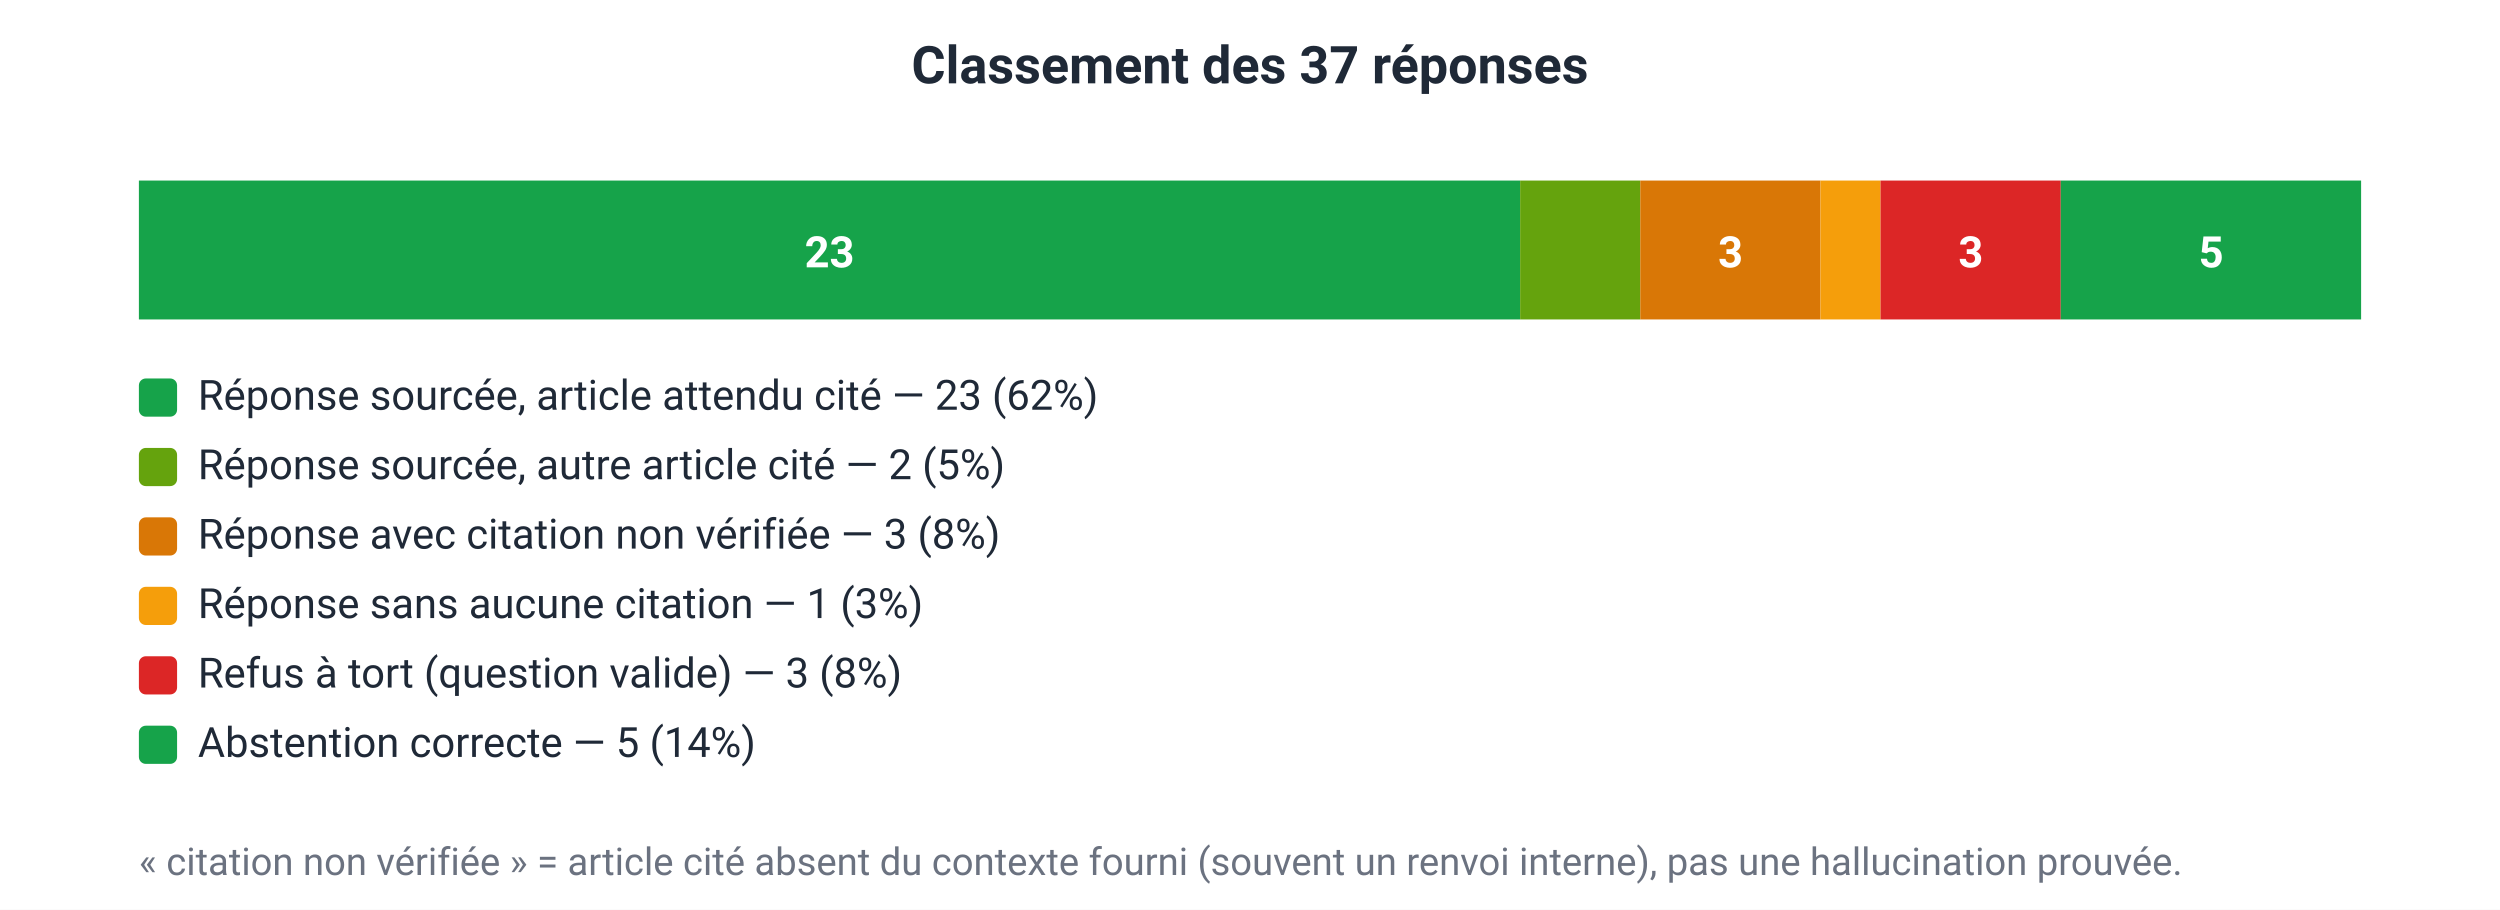
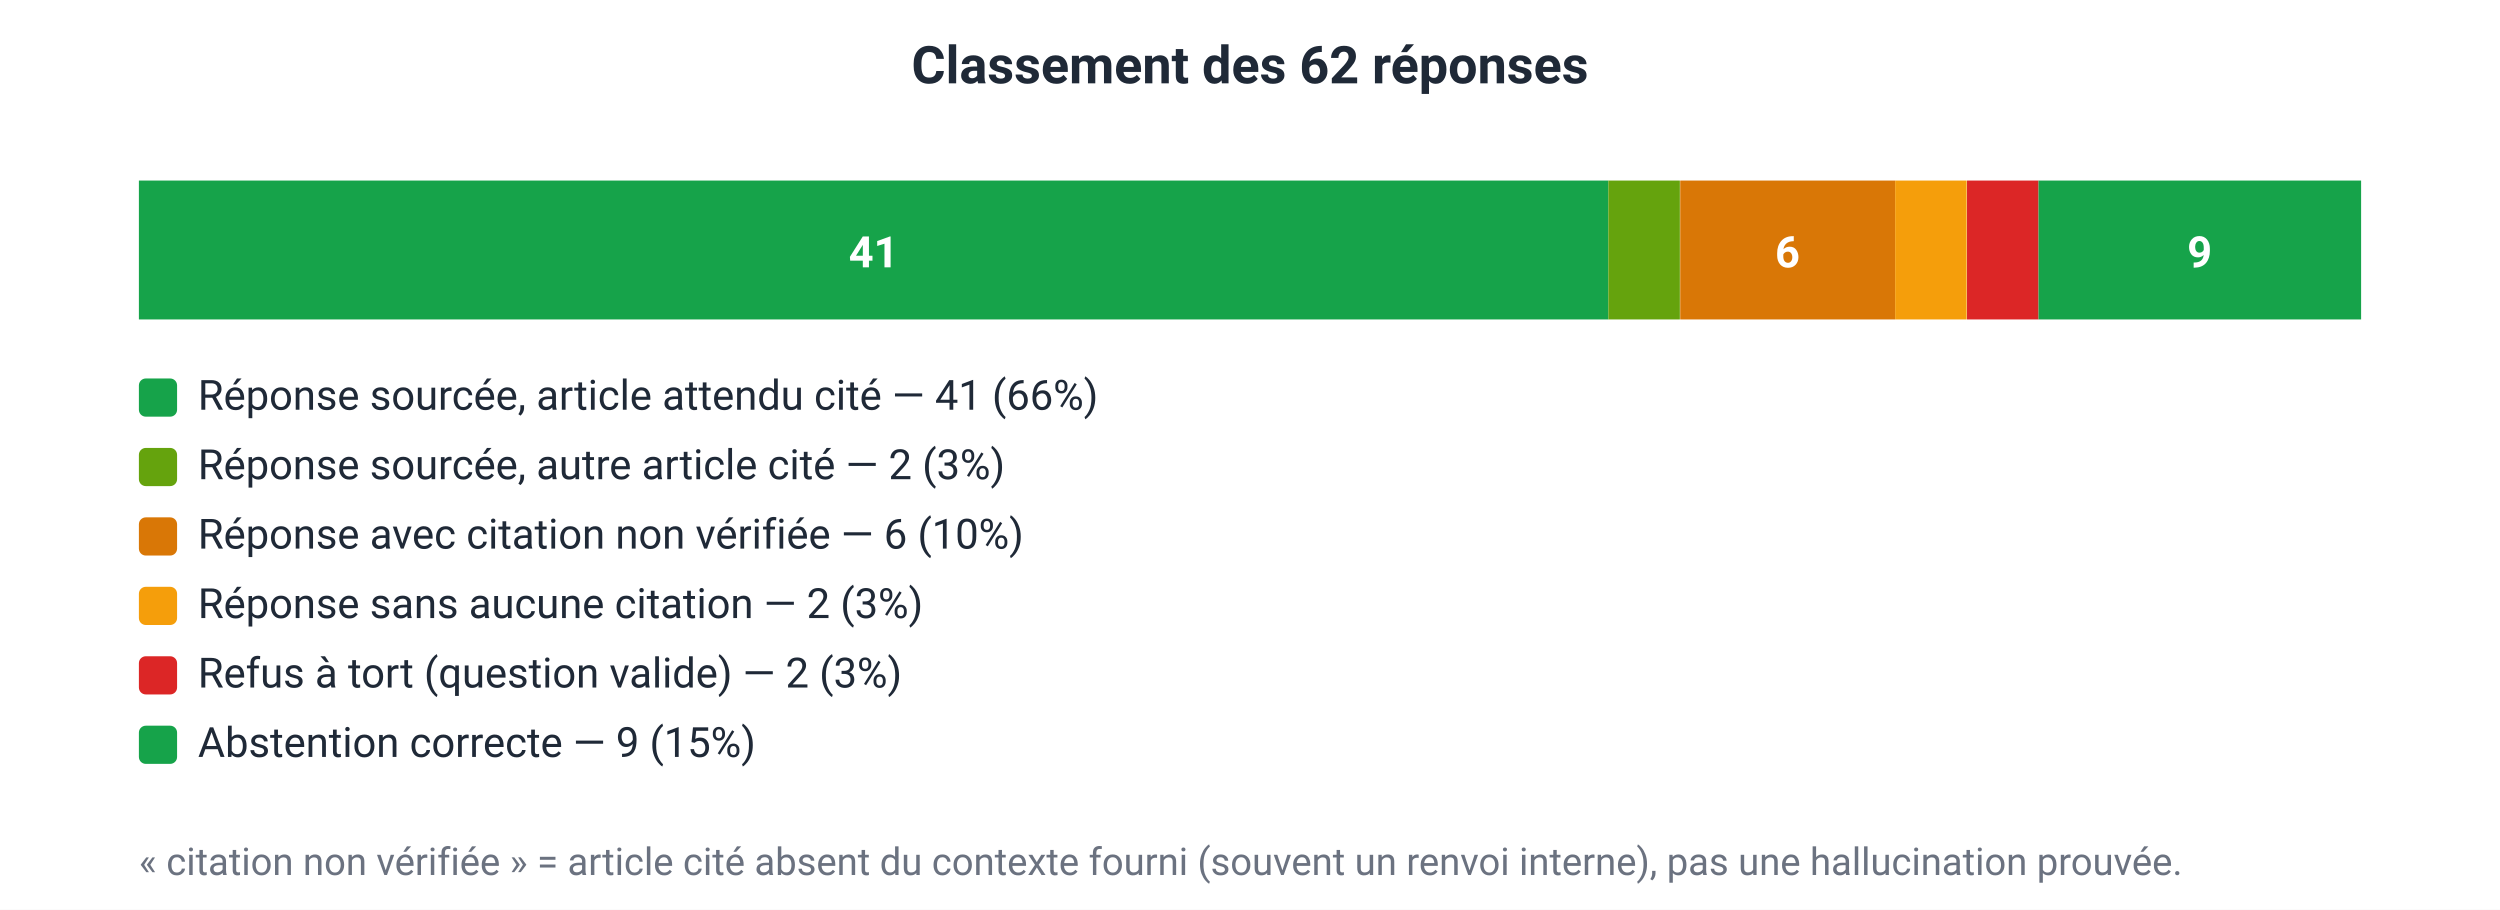
<svg xmlns="http://www.w3.org/2000/svg" width="720" height="262" viewBox="0 0 720 262">
  <rect width="720" height="262" fill="white" />
-   <text x="360.0" y="24" text-anchor="middle" font-family="-apple-system,Segoe UI,Roboto,Helvetica,Arial,sans-serif" font-size="15" font-weight="600" fill="#1f2937">Classement des 37 réponses</text>
-   <rect x="40.0" y="52" width="397.8" height="40" fill="#16a34a" />
-   <text x="238.9" y="77" text-anchor="middle" font-family="-apple-system,Segoe UI,Roboto,Helvetica,Arial,sans-serif" font-size="12.5" font-weight="600" fill="white">23</text>
-   <rect x="437.8" y="52" width="34.6" height="40" fill="#65a30d" />
-   <rect x="472.4" y="52" width="51.9" height="40" fill="#d97706" />
-   <text x="498.4" y="77" text-anchor="middle" font-family="-apple-system,Segoe UI,Roboto,Helvetica,Arial,sans-serif" font-size="12.5" font-weight="600" fill="white">3</text>
-   <rect x="524.3" y="52" width="17.3" height="40" fill="#f59e0b" />
-   <rect x="541.6" y="52" width="51.9" height="40" fill="#dc2626" />
-   <text x="567.6" y="77" text-anchor="middle" font-family="-apple-system,Segoe UI,Roboto,Helvetica,Arial,sans-serif" font-size="12.5" font-weight="600" fill="white">3</text>
-   <rect x="593.5" y="52" width="86.5" height="40" fill="#16a34a" />
-   <text x="636.8" y="77" text-anchor="middle" font-family="-apple-system,Segoe UI,Roboto,Helvetica,Arial,sans-serif" font-size="12.5" font-weight="600" fill="white">5</text>
+   <text x="360.0" y="24" text-anchor="middle" font-family="-apple-system,Segoe UI,Roboto,Helvetica,Arial,sans-serif" font-size="15" font-weight="600" fill="#1f2937">Classement des 62 réponses</text>
+   <rect x="40.0" y="52" width="423.2" height="40" fill="#16a34a" />
+   <text x="251.6" y="77" text-anchor="middle" font-family="-apple-system,Segoe UI,Roboto,Helvetica,Arial,sans-serif" font-size="12.5" font-weight="600" fill="white">41</text>
+   <rect x="463.2" y="52" width="20.6" height="40" fill="#65a30d" />
+   <rect x="483.9" y="52" width="61.9" height="40" fill="#d97706" />
+   <text x="514.8" y="77" text-anchor="middle" font-family="-apple-system,Segoe UI,Roboto,Helvetica,Arial,sans-serif" font-size="12.5" font-weight="600" fill="white">6</text>
+   <rect x="545.8" y="52" width="20.6" height="40" fill="#f59e0b" />
+   <rect x="566.5" y="52" width="20.6" height="40" fill="#dc2626" />
+   <rect x="587.1" y="52" width="92.9" height="40" fill="#16a34a" />
+   <text x="633.5" y="77" text-anchor="middle" font-family="-apple-system,Segoe UI,Roboto,Helvetica,Arial,sans-serif" font-size="12.5" font-weight="600" fill="white">9</text>
  <rect x="40" y="109" width="11" height="11" fill="#16a34a" rx="2" />
-   <text x="57" y="118" font-family="-apple-system,Segoe UI,Roboto,Helvetica,Arial,sans-serif" font-size="12" fill="#1f2937">Réponse sourcée, article attendu cité — 23 (62%)</text>
+   <text x="57" y="118" font-family="-apple-system,Segoe UI,Roboto,Helvetica,Arial,sans-serif" font-size="12" fill="#1f2937">Réponse sourcée, article attendu cité — 41 (66%)</text>
  <rect x="40" y="129" width="11" height="11" fill="#65a30d" rx="2" />
-   <text x="57" y="138" font-family="-apple-system,Segoe UI,Roboto,Helvetica,Arial,sans-serif" font-size="12" fill="#1f2937">Réponse sourcée, autre article cité — 2 (5%)</text>
+   <text x="57" y="138" font-family="-apple-system,Segoe UI,Roboto,Helvetica,Arial,sans-serif" font-size="12" fill="#1f2937">Réponse sourcée, autre article cité — 2 (3%)</text>
  <rect x="40" y="149" width="11" height="11" fill="#d97706" rx="2" />
-   <text x="57" y="158" font-family="-apple-system,Segoe UI,Roboto,Helvetica,Arial,sans-serif" font-size="12" fill="#1f2937">Réponse avec citation non vérifiée — 3 (8%)</text>
+   <text x="57" y="158" font-family="-apple-system,Segoe UI,Roboto,Helvetica,Arial,sans-serif" font-size="12" fill="#1f2937">Réponse avec citation non vérifiée — 6 (10%)</text>
  <rect x="40" y="169" width="11" height="11" fill="#f59e0b" rx="2" />
-   <text x="57" y="178" font-family="-apple-system,Segoe UI,Roboto,Helvetica,Arial,sans-serif" font-size="12" fill="#1f2937">Réponse sans aucune citation — 1 (3%)</text>
+   <text x="57" y="178" font-family="-apple-system,Segoe UI,Roboto,Helvetica,Arial,sans-serif" font-size="12" fill="#1f2937">Réponse sans aucune citation — 2 (3%)</text>
  <rect x="40" y="189" width="11" height="11" fill="#dc2626" rx="2" />
-   <text x="57" y="198" font-family="-apple-system,Segoe UI,Roboto,Helvetica,Arial,sans-serif" font-size="12" fill="#1f2937">Refus à tort (question valide) — 3 (8%)</text>
+   <text x="57" y="198" font-family="-apple-system,Segoe UI,Roboto,Helvetica,Arial,sans-serif" font-size="12" fill="#1f2937">Refus à tort (question valide) — 2 (3%)</text>
  <rect x="40" y="209" width="11" height="11" fill="#16a34a" rx="2" />
-   <text x="57" y="218" font-family="-apple-system,Segoe UI,Roboto,Helvetica,Arial,sans-serif" font-size="12" fill="#1f2937">Abstention correcte — 5 (14%)</text>
+   <text x="57" y="218" font-family="-apple-system,Segoe UI,Roboto,Helvetica,Arial,sans-serif" font-size="12" fill="#1f2937">Abstention correcte — 9 (15%)</text>
  <text x="40" y="252" font-family="-apple-system,Segoe UI,Roboto,Helvetica,Arial,sans-serif" font-size="11" fill="#6b7280">« citation non vérifiée » = article cité absent du contexte fourni (souvent un renvoi interne), pas une hallucination prouvée.</text>
</svg>
